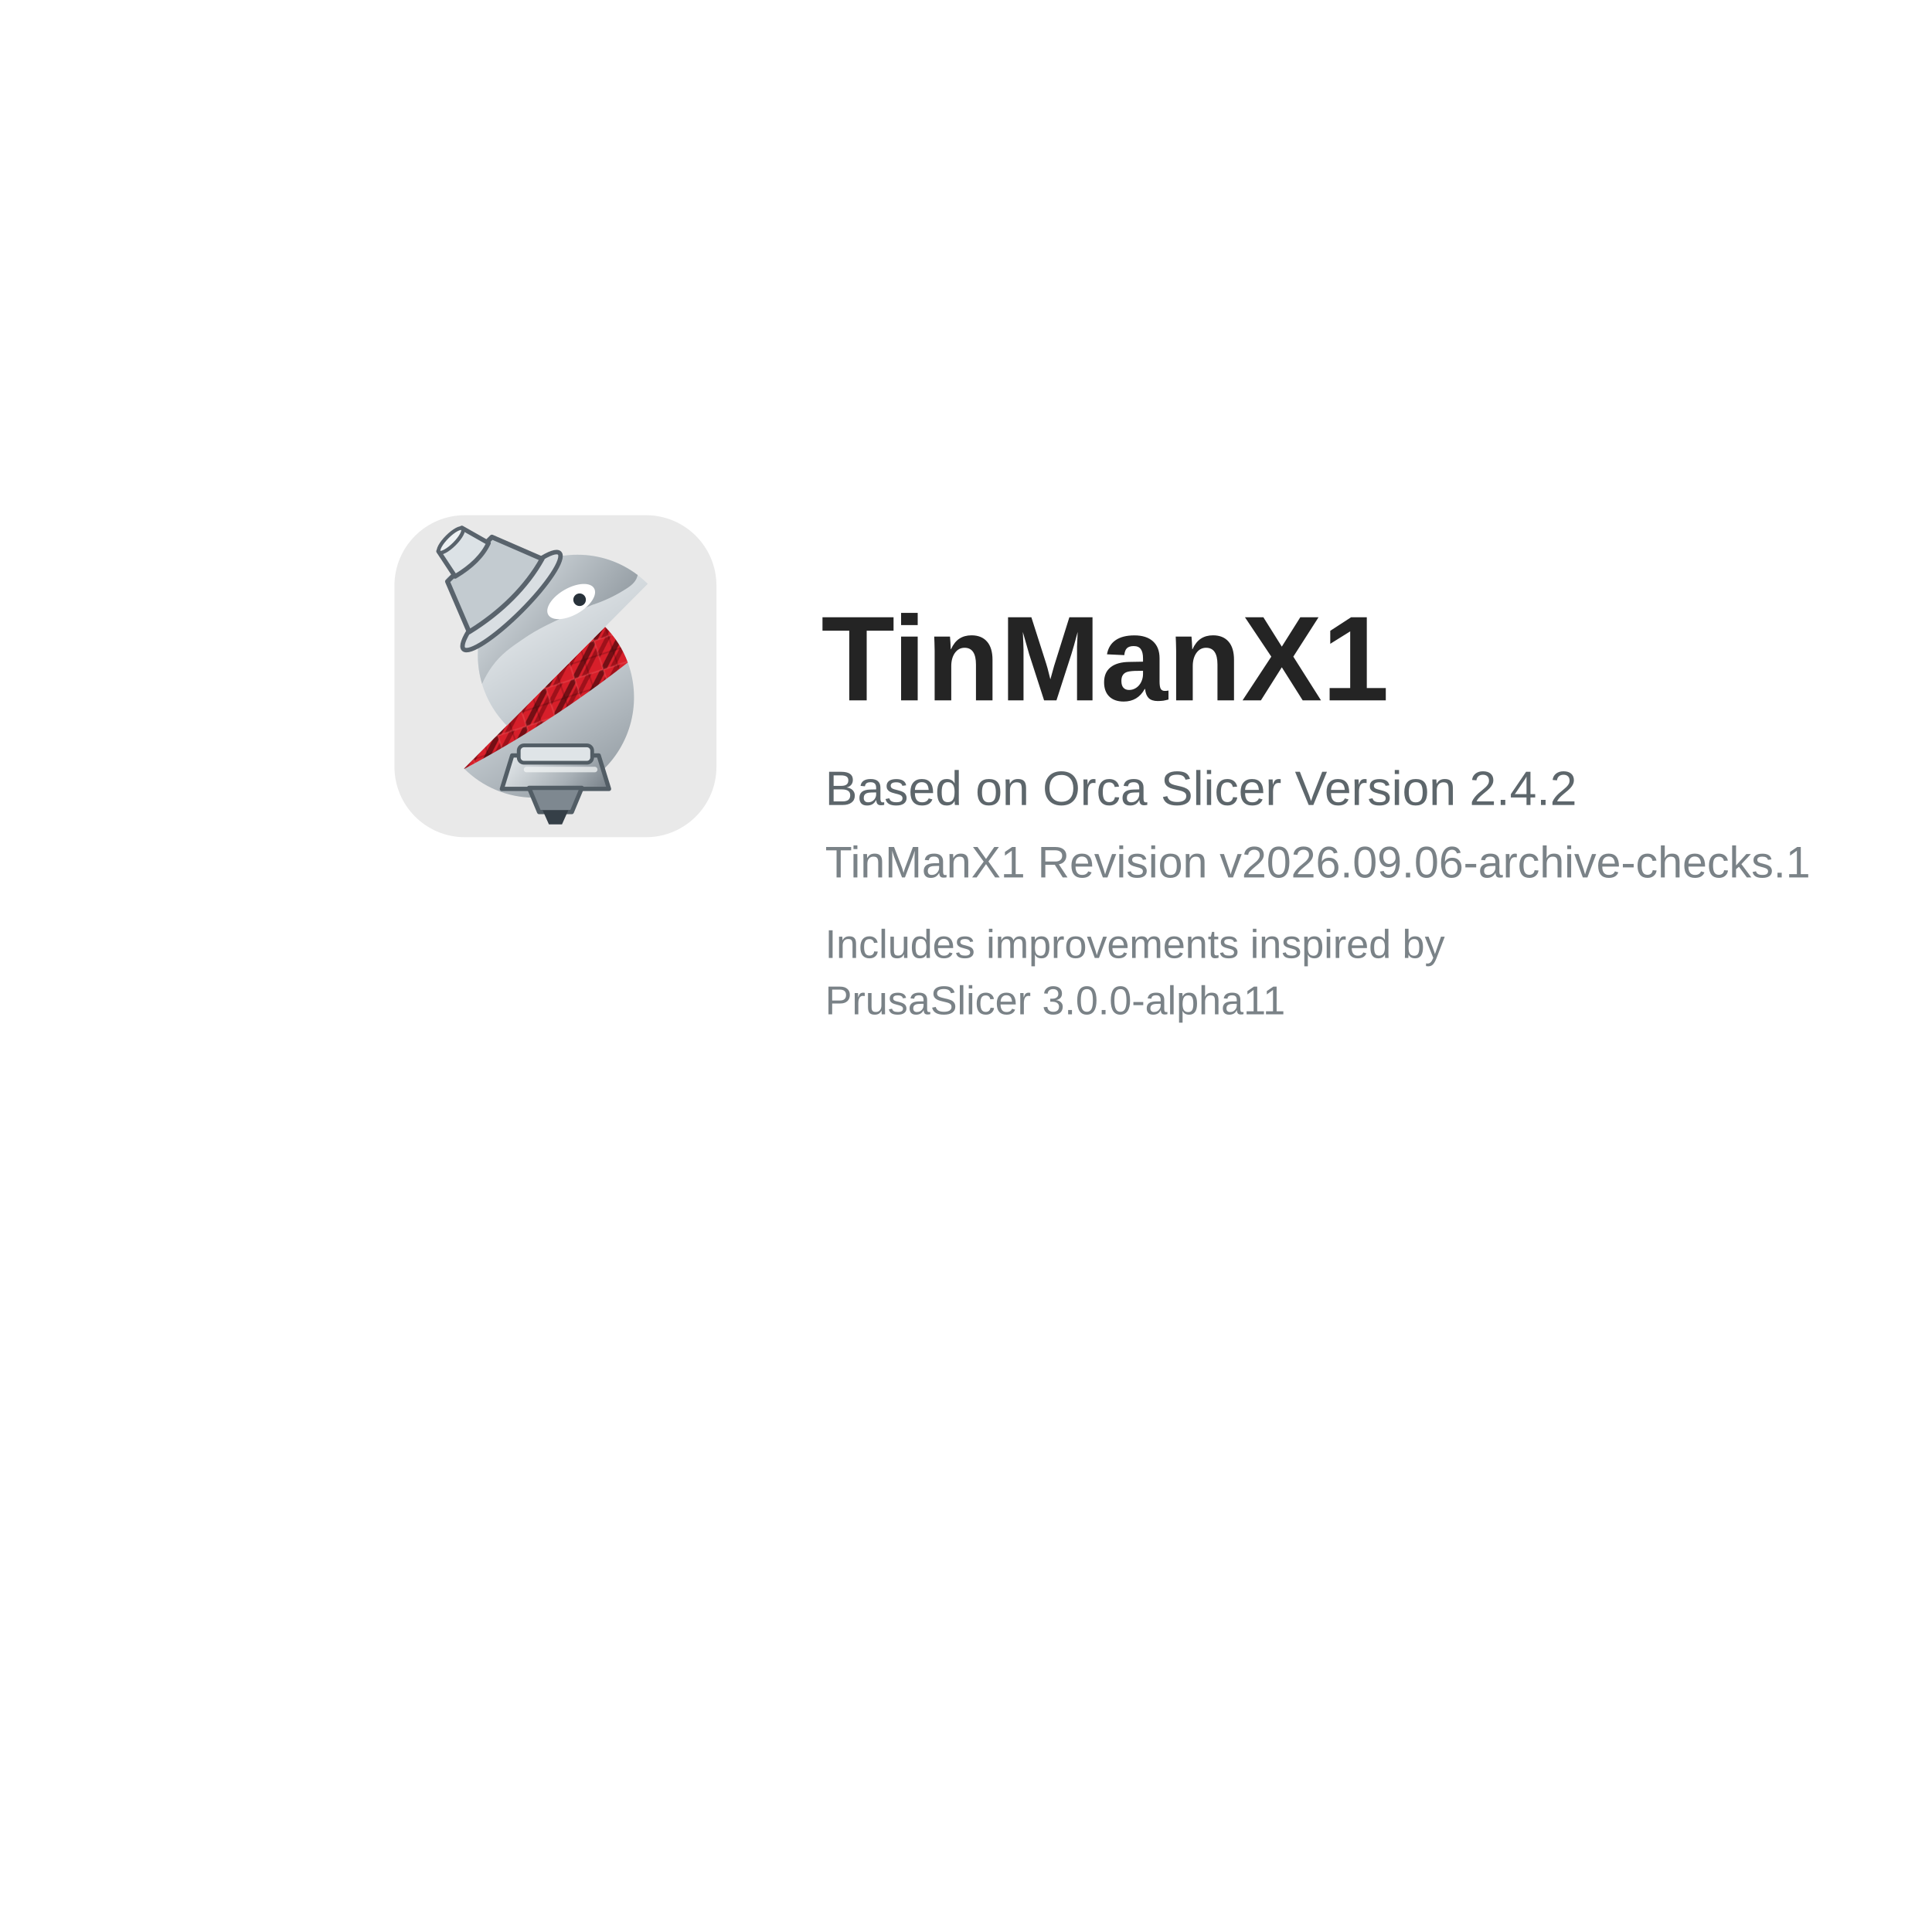
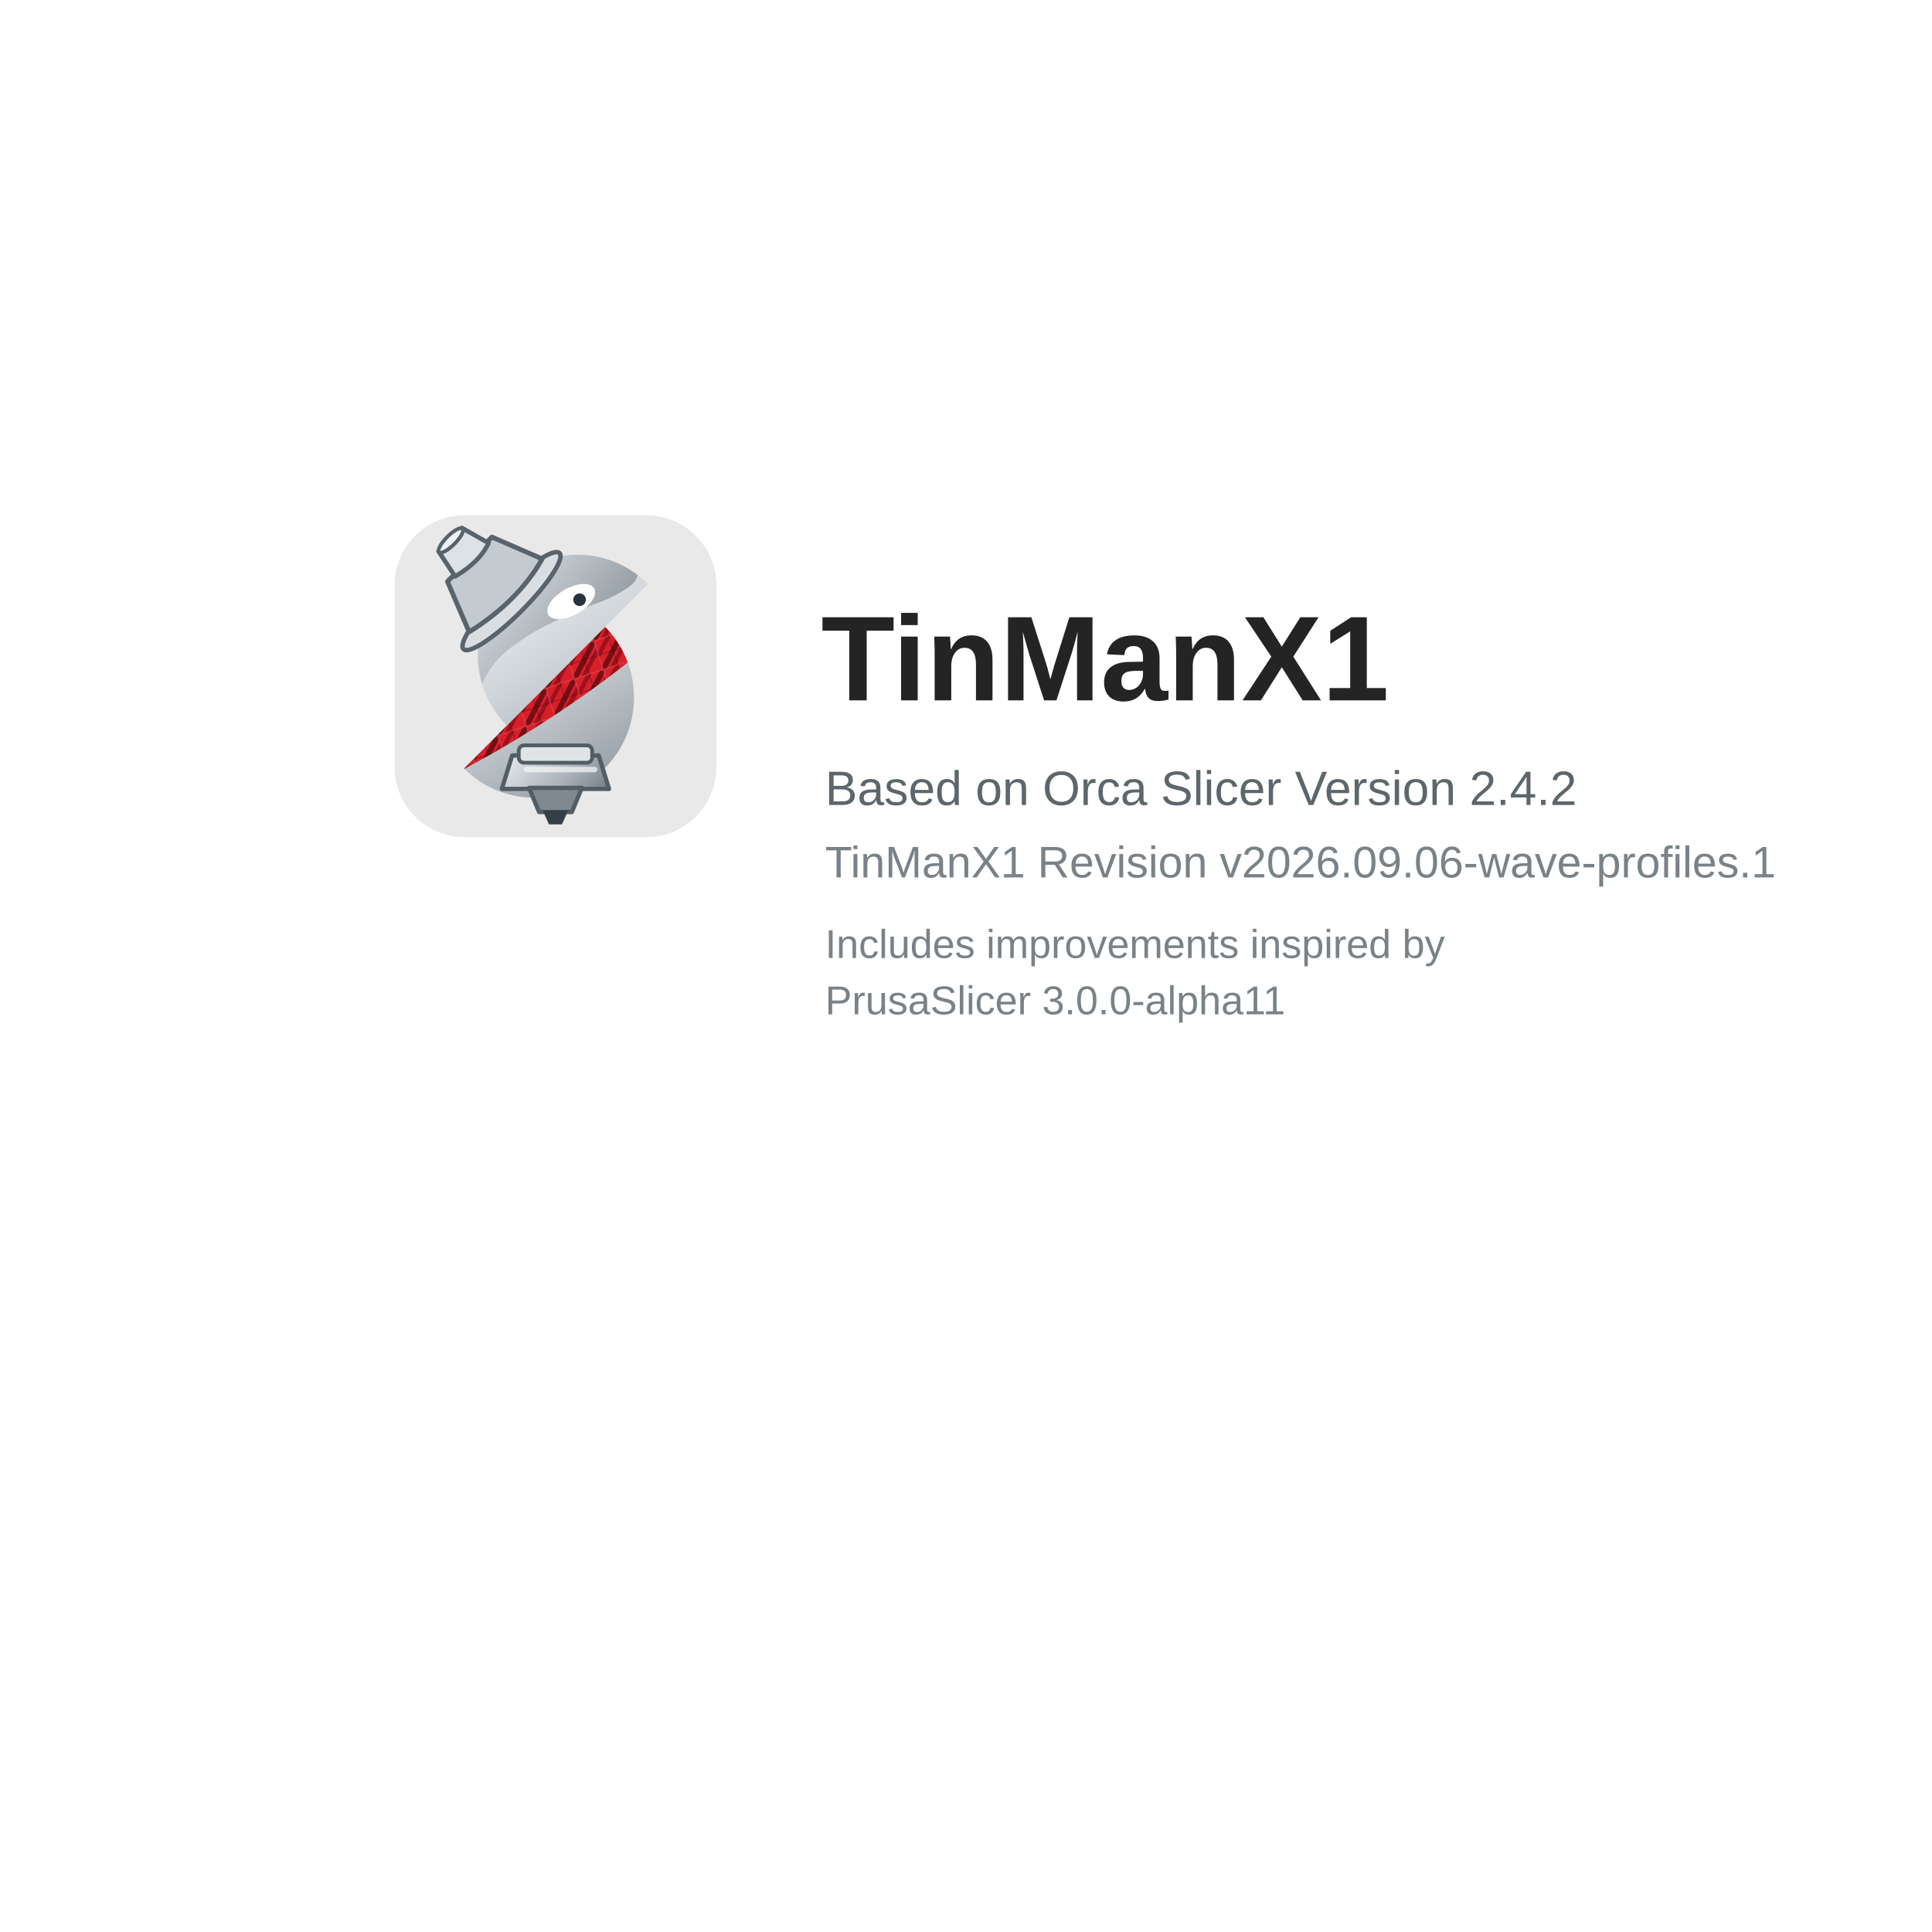
<svg xmlns="http://www.w3.org/2000/svg" width="480" height="480" viewBox="0 0 480 480">
  <defs>
    <linearGradient id="tmxSilver" x1="18" y1="8" x2="47" y2="55" gradientUnits="userSpaceOnUse">
      <stop offset="0" stop-color="#f7f9fa" />
      <stop offset=".52" stop-color="#c7ced3" />
      <stop offset="1" stop-color="#8d969d" />
    </linearGradient>
    <linearGradient id="tmxDarkSilver" x1="19" y1="10" x2="49" y2="35" gradientUnits="userSpaceOnUse">
      <stop offset="0" stop-color="#dce2e6" />
      <stop offset="1" stop-color="#6f7981" />
    </linearGradient>
    <linearGradient id="tmxNozzle" x1="24" y1="43" x2="43" y2="60" gradientUnits="userSpaceOnUse">
      <stop offset="0" stop-color="#eef2f4" />
      <stop offset=".55" stop-color="#a8b0b6" />
      <stop offset="1" stop-color="#59636c" />
    </linearGradient>
    <pattern id="tmxCarbonRed" width="6" height="6" patternUnits="userSpaceOnUse" patternTransform="rotate(-18)">
      <rect width="6" height="6" fill="#D71F2A" />
      <path d="M-2 1 1-2M0 6 6 0M5 8 8 5" fill="none" stroke="#250204" stroke-width="1.05" opacity=".55" />
      <path d="M-2 5 5-2M1 7 7 1" fill="none" stroke="#7c0810" stroke-width=".85" opacity=".62" />
      <path d="M0 0h6v6h-6z" fill="none" stroke="#f06a70" stroke-width=".35" opacity=".28" />
      <path d="M0 3h6M3 0v6" fill="none" stroke="#180102" stroke-width=".28" opacity=".22" />
    </pattern>
  </defs>
  <rect width="480" height="480" fill="#ffffff" />
  <g transform="translate(98 128)">
    <g transform="scale(1.25)">
      <rect width="64" height="64" rx="14" fill="#e9e9e9" />
      <path d="M13.84,50.354a19.7,19.7,0,0,0,13.883,5.79A19.944,19.944,0,0,0,41.858,22.182Z" fill="url(#tmxSilver)" />
      <path d="M41.858,22.181,13.84,50.354l.061.059A220.548,220.548,0,0,0,46.378,29.277a19.964,19.964,0,0,0-4.52-7.1" fill="url(#tmxCarbonRed)" />
      <path d="M36.381,7.856A19.943,19.943,0,0,0,22.327,41.818L50.345,13.646a19.693,19.693,0,0,0-13.964-5.79" fill="url(#tmxSilver)" />
      <path d="M36.381,7.856A19.636,19.636,0,0,0,26.04,10.782a22.742,22.742,0,0,0-5.91-.745,23.084,23.084,0,0,0-9.477,2.124.632.632,0,0,0,.129,1.191,13.52,13.52,0,0,1,8.069,5.137A20.06,20.06,0,0,0,17.41,33.534a19.873,19.873,0,0,1,2-3.488c1.819-2.5,3.743-3.8,6.585-5.723,2.093-1.416,5-3.077,13.359-6.512a28.421,28.421,0,0,0,6.12-2.821c1.4-.831,2.461-1.615,2.8-2.842.024-.086.045-.172.065-.256A19.655,19.655,0,0,0,36.381,7.856" fill="url(#tmxDarkSilver)" />
      <path d="M39.69,14.551c.727,1.285-.728,3.495-3.249,4.937s-5.154,1.569-5.88.284.727-3.495,3.248-4.937,5.154-1.569,5.881-.284" fill="#fff" />
      <circle cx="36.8" cy="16.8" r="1.25" fill="#28323a" />
      <g transform="translate(-17 1) rotate(-45 34.2 12.5) scale(1.05)">
        <ellipse cx="34.25" cy="18.4" rx="12.85" ry="2.65" fill="#d9dee2" stroke="#59636c" stroke-width=".85" />
        <path d="M28.3,7.2h11.9l3.8,9.65c-5.75,1.65-12.65,1.65-19.55,0Z" fill="#c3cbd0" stroke="#59636c" stroke-width=".9" stroke-linejoin="round" />
        <path d="M31.15,1.95h6.25l1.55,5.6c-2.45.9-5.4.9-8.95,0Z" fill="#dce2e6" stroke="#59636c" stroke-width=".85" stroke-linejoin="round" />
        <ellipse cx="34.25" cy="2.15" rx="3.15" ry=".95" fill="#eef2f4" stroke="#59636c" stroke-width=".7" />
      </g>
      <path d="M23.4,47.75h17.2l2.05,6.65H21.35Z" fill="url(#tmxNozzle)" stroke="#525d65" stroke-width=".85" stroke-linejoin="round" />
      <path d="M26.75,54.2h10.5l-2,4.8h-6.5Z" fill="#7e8890" stroke="#525d65" stroke-width=".85" stroke-linejoin="round" />
      <path d="M29.45,58.65h5.1l-1.25,2.8h-2.6Z" fill="#353f47" />
      <rect x="24.7" y="45.75" width="14.6" height="3.45" rx="1.05" fill="#dfe4e7" stroke="#525d65" stroke-width=".75" />
      <path d="M26.25,50.55h13.55" fill="none" stroke="#f4f6f7" stroke-width="1.1" stroke-linecap="round" opacity=".72" />
    </g>
    <text x="106" y="46" font-family="Arial, Helvetica, sans-serif" font-size="30" font-weight="700" fill="#242424">TinManX1</text>
    <text x="107" y="72" font-family="Arial, Helvetica, sans-serif" font-size="12" fill="#5d666b">Based on Orca Slicer Version 2.4.2</text>
-     <text x="107" y="90" font-family="Arial, Helvetica, sans-serif" font-size="11" fill="#7a8287">TinManX1 Revision v2026.09.06-archive-checks.1</text>
+     <text x="107" y="90" font-family="Arial, Helvetica, sans-serif" font-size="11" fill="#7a8287">TinManX1 Revision v2026.09.06-wave-profiles.1</text>
    <text x="107" y="110" font-family="Arial, Helvetica, sans-serif" font-size="10" fill="#7a8287">Includes improvements inspired by</text>
    <text x="107" y="124" font-family="Arial, Helvetica, sans-serif" font-size="10" fill="#7a8287">PrusaSlicer 3.0.0-alpha11</text>
  </g>
</svg>
